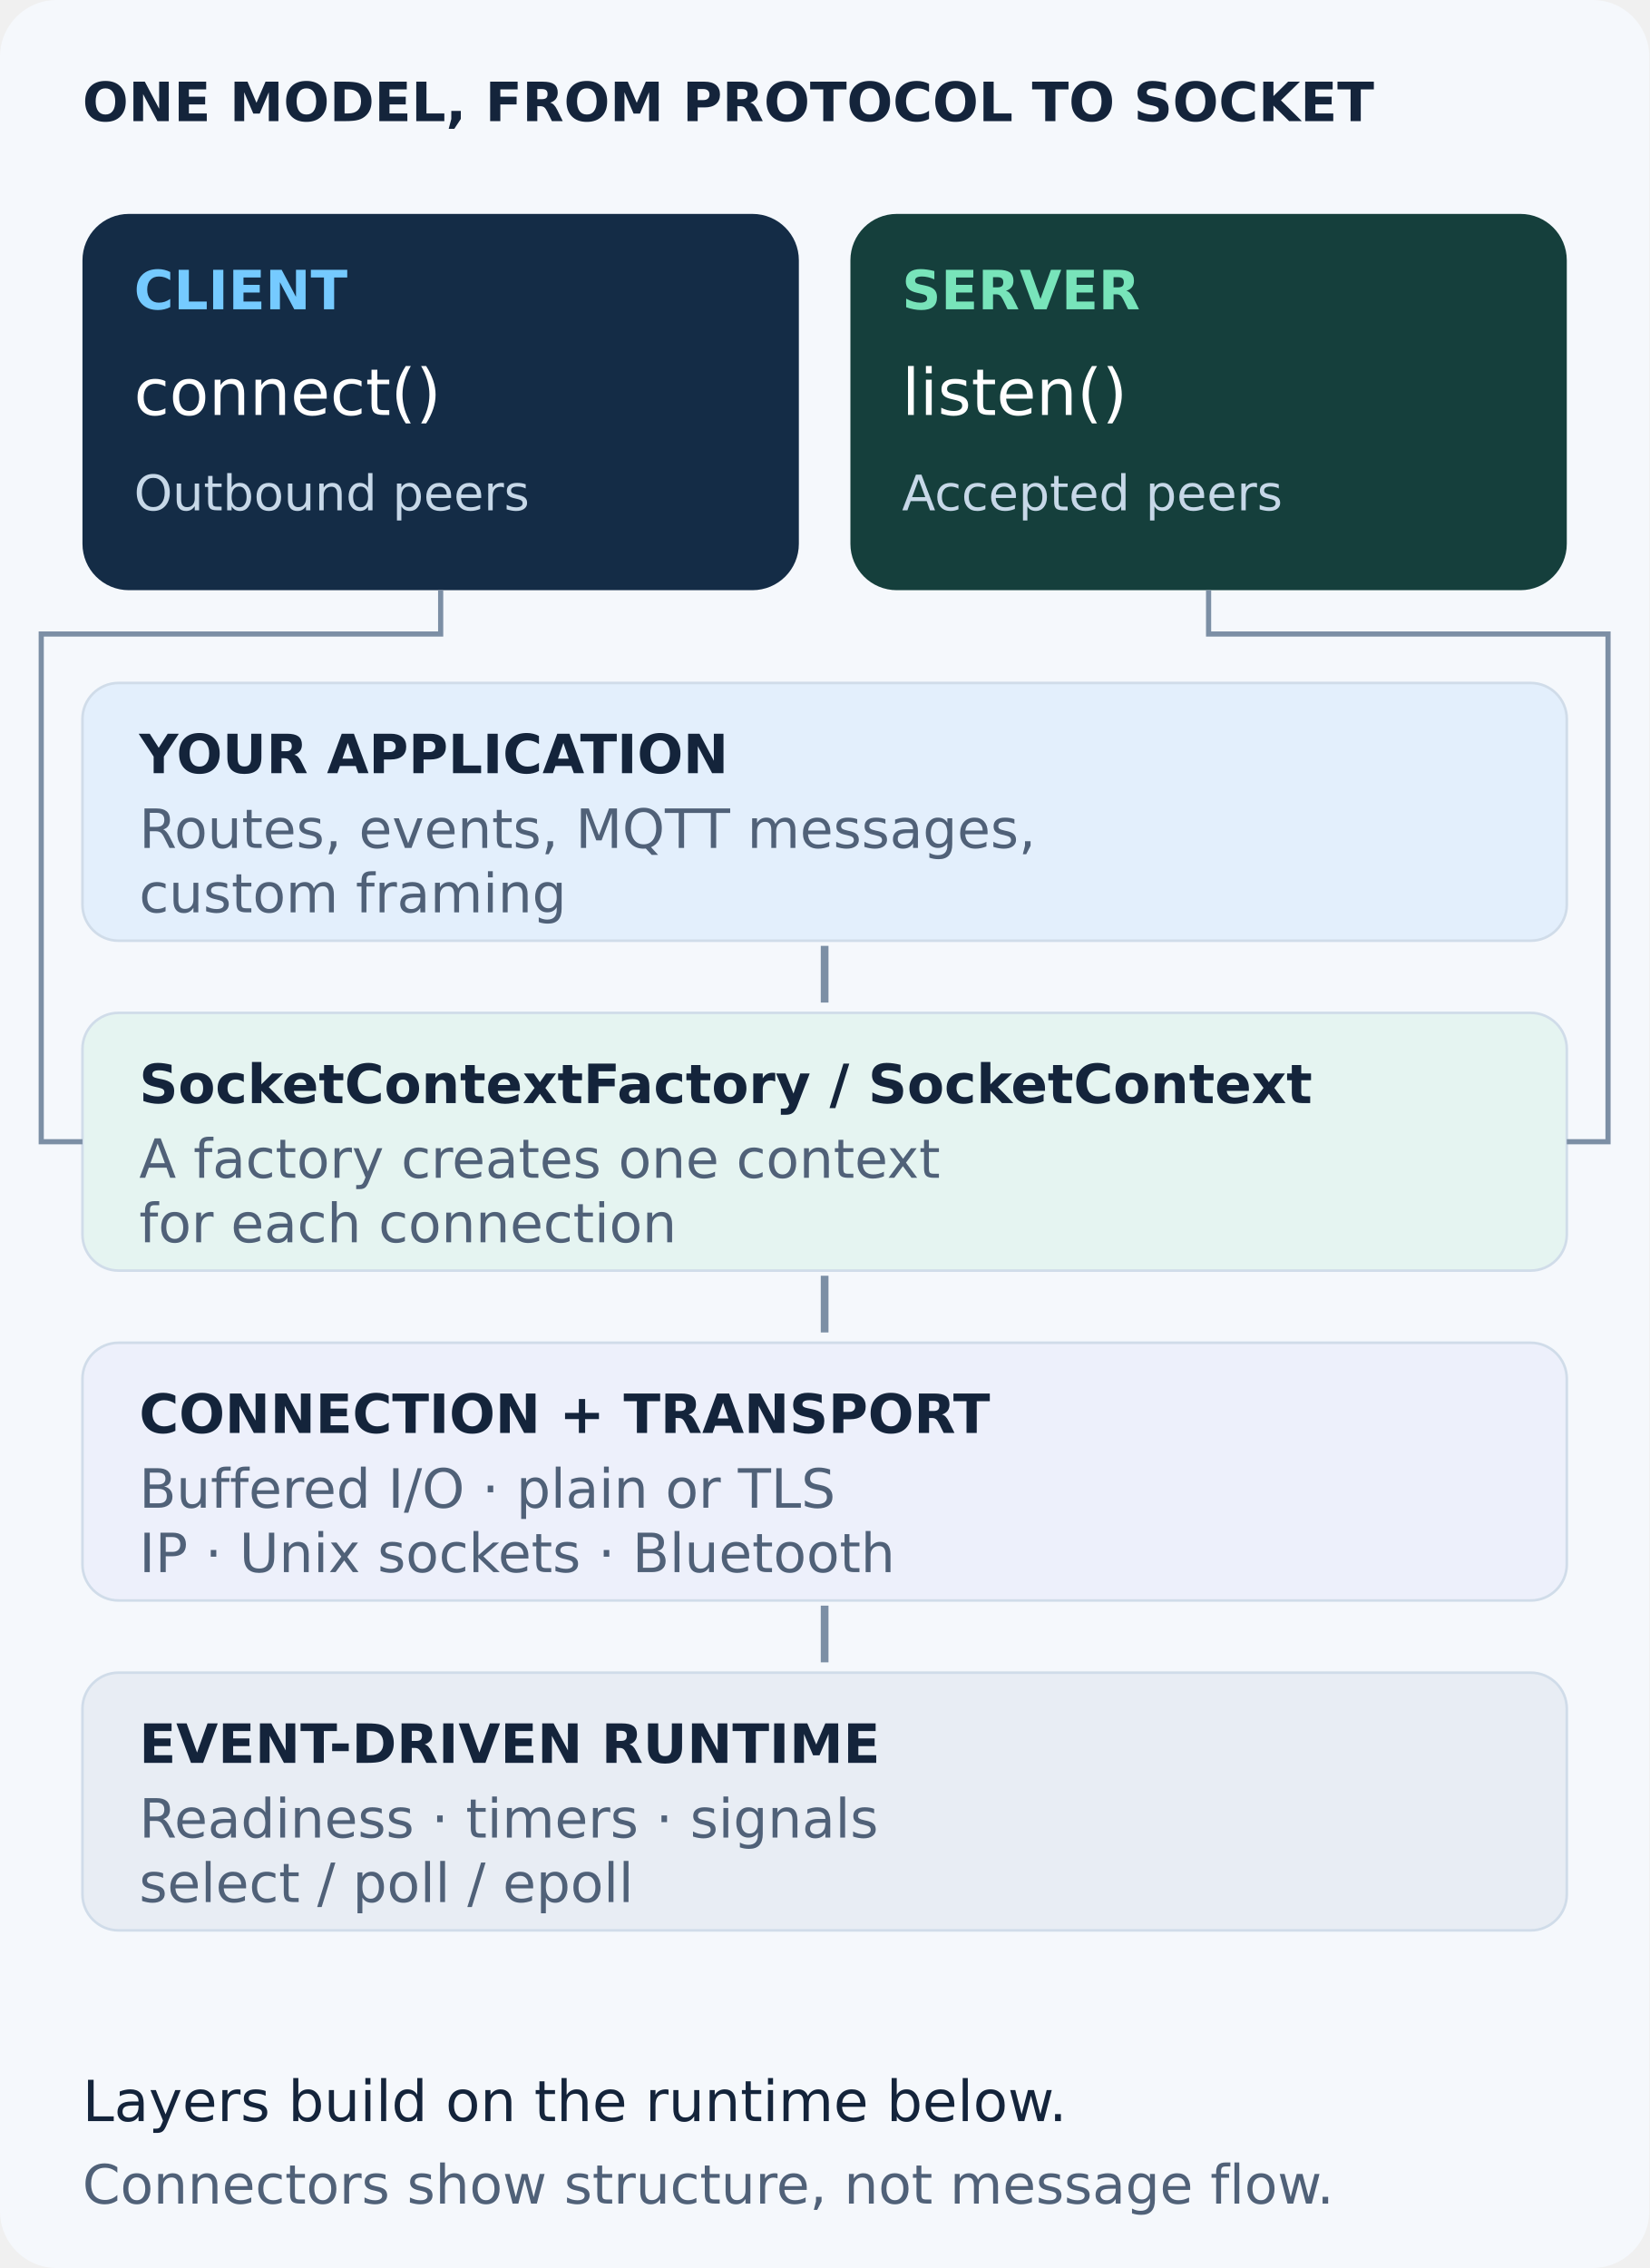
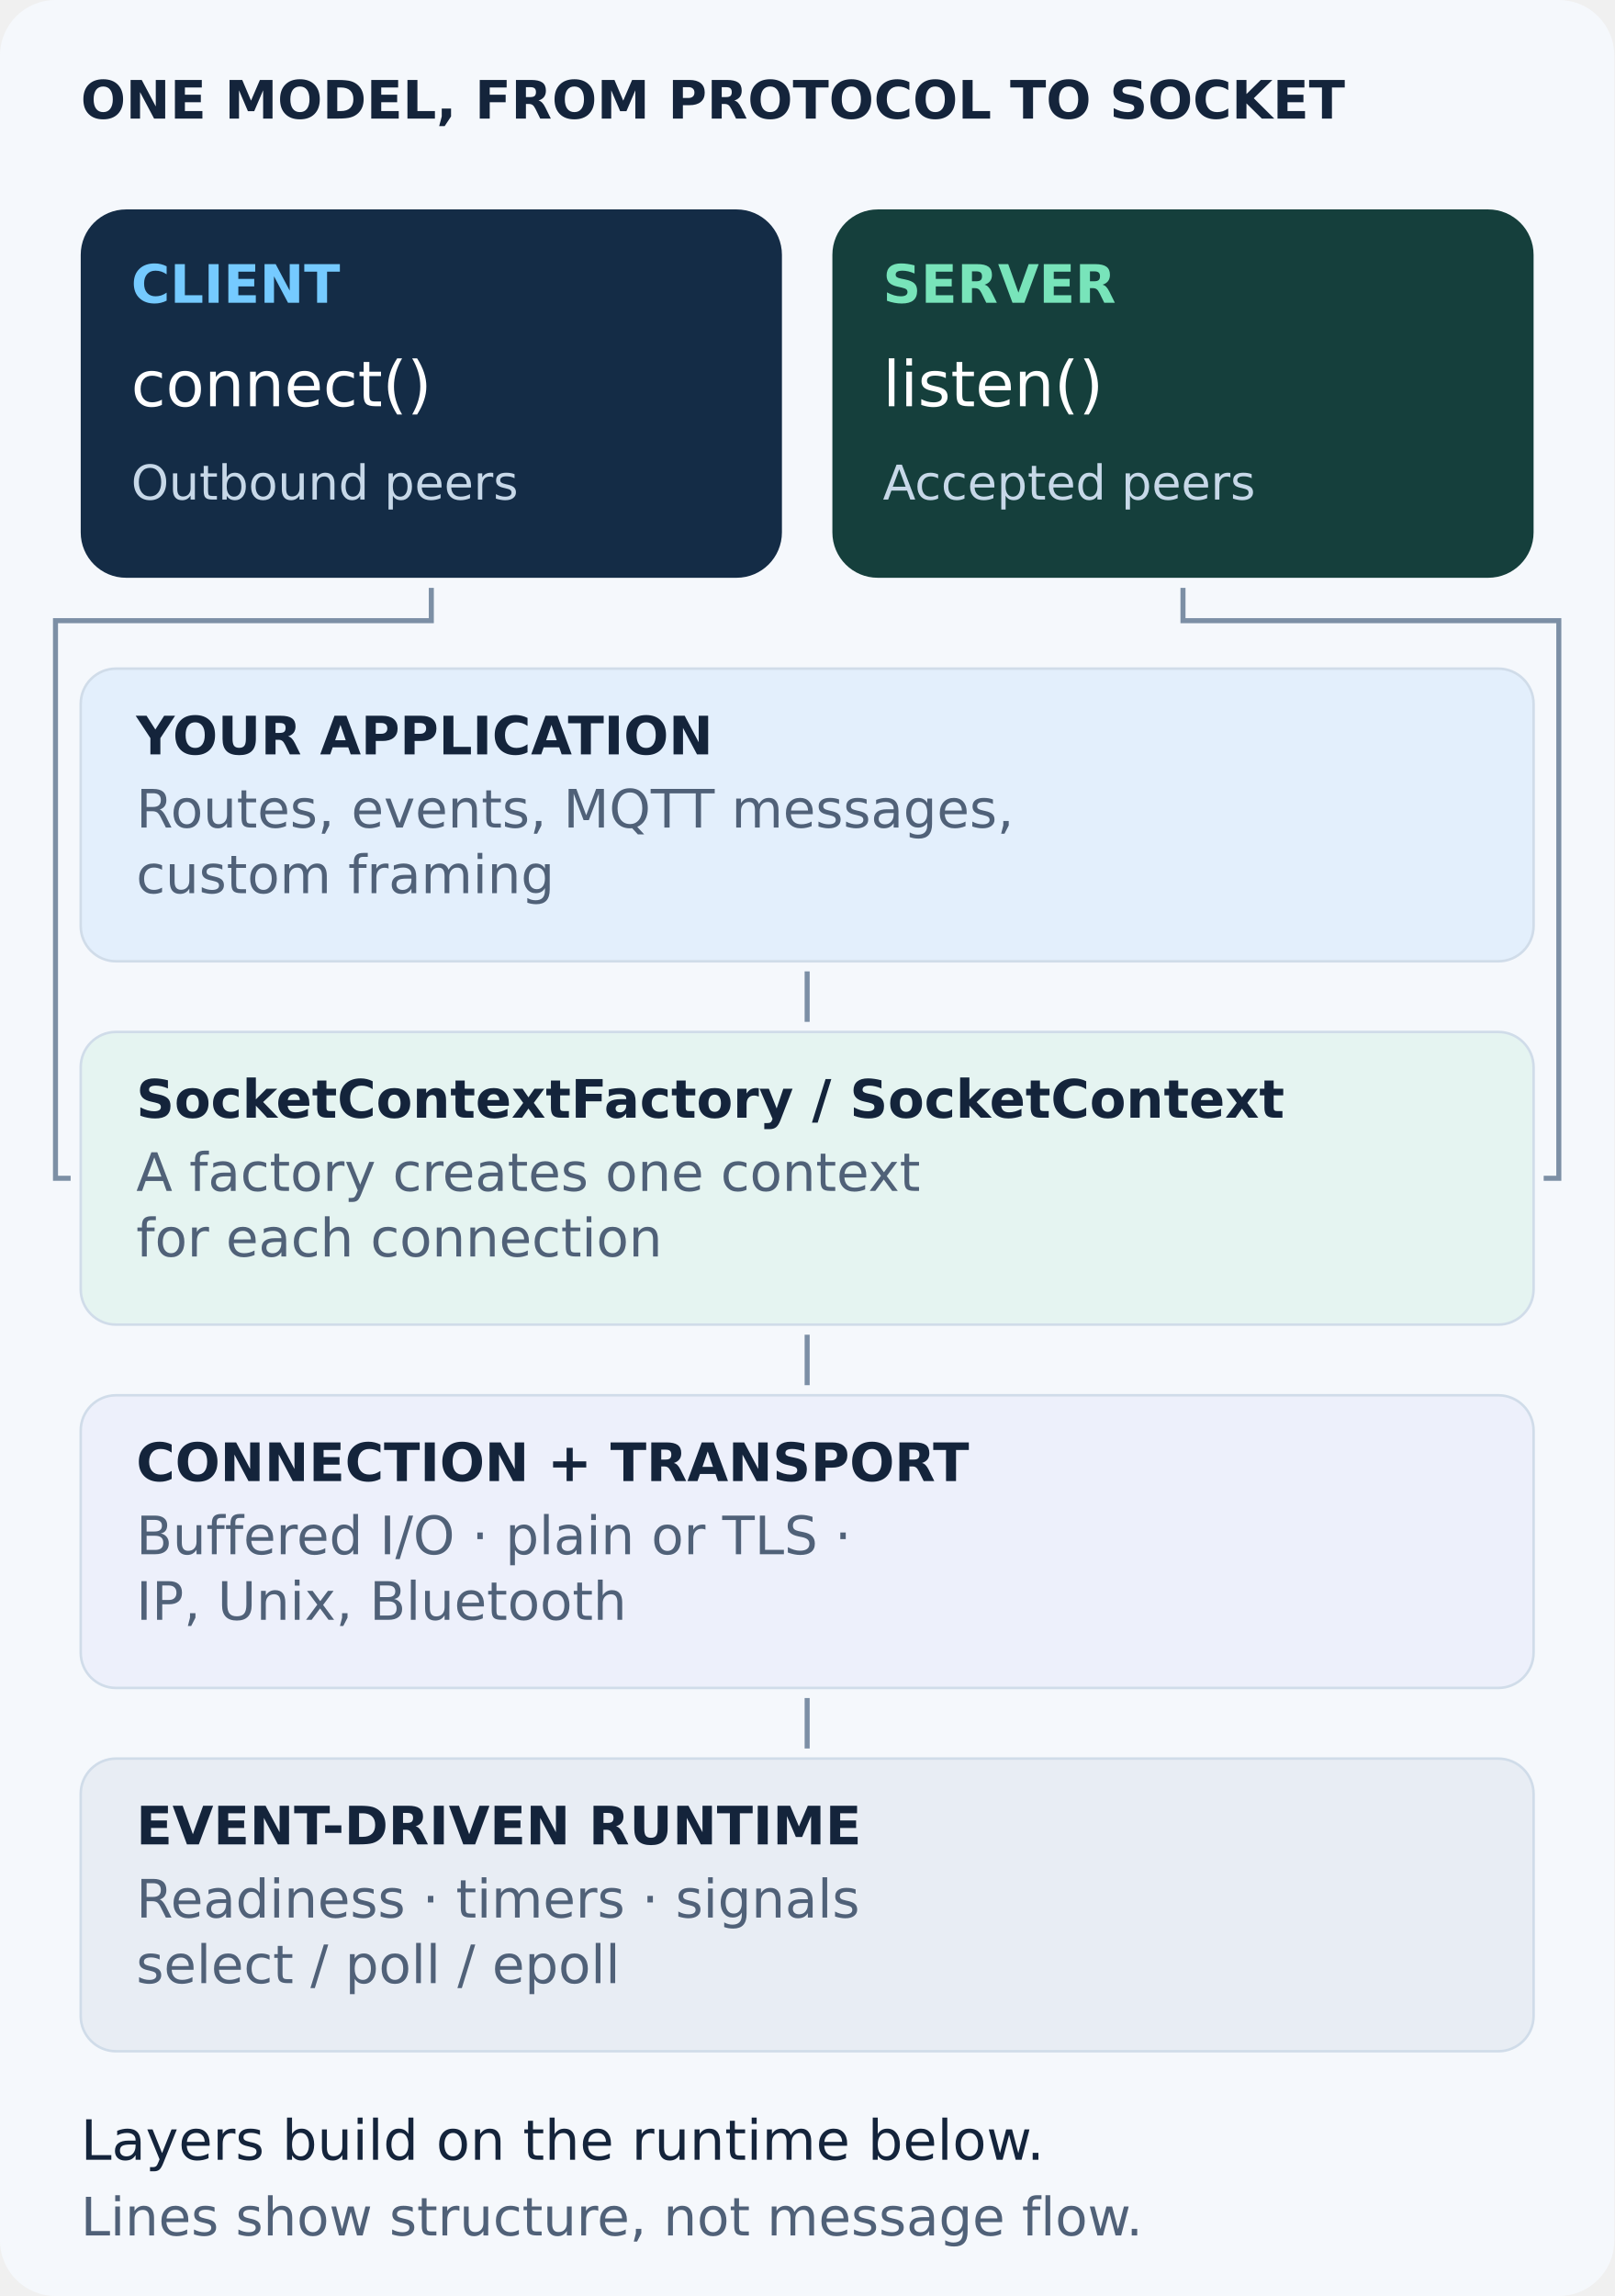
- <svg xmlns="http://www.w3.org/2000/svg" viewBox="0 0 640 880" role="img" aria-labelledby="snodec-architecture-mobile-title snodec-architecture-mobile-desc">
+ <svg xmlns="http://www.w3.org/2000/svg" viewBox="0 0 640 910" role="img" aria-labelledby="snodec-architecture-mobile-title snodec-architecture-mobile-desc">
  <defs>
    <linearGradient id="snodec-architecture-mobile-bg" x2="1" y2="1">
      <stop stop-color="#101f35" />
      <stop offset="1" stop-color="#172f47" />
    </linearGradient>
    <marker id="snodec-architecture-mobile-arrow" markerUnits="userSpaceOnUse" markerWidth="12" markerHeight="12" viewBox="0 0 8 8" refX="7" refY="4" orient="auto-start-reverse">
      <path d="M1 1L7 4L1 7" fill="none" stroke="#7c8fa5" stroke-width="1.5" />
    </marker>
  </defs>
  <g font-family="DejaVu Sans,Arial,sans-serif">
-     <rect x="0" y="0" width="640" height="880" rx="22" fill="#f5f8fc" stroke="none" />
+     <rect x="0" y="0" width="640" height="910" rx="22" fill="#f5f8fc" stroke="none" />
    <text x="32" y="47" font-size="21" fill="#14243b" font-weight="700">ONE MODEL, FROM PROTOCOL TO SOCKET</text>
-     <rect x="32" y="265" width="576" height="100" rx="14" fill="#e3effc" stroke="#d0dce9" />
-     <text x="54" y="300" font-size="21" fill="#14243b" font-weight="700">YOUR APPLICATION</text>
-     <text x="54" y="329" font-size="21" fill="#506178" font-weight="400">Routes, events, MQTT messages,</text>
+     <rect x="32" y="265" width="576" height="116" rx="14" fill="#e3effc" stroke="#d0dce9" />
+     <text x="54" y="299" font-size="21" fill="#14243b" font-weight="700">YOUR APPLICATION</text>
+     <text x="54" y="328" font-size="21" fill="#506178" font-weight="400">Routes, events, MQTT messages,</text>
    <text x="54" y="354" font-size="21" fill="#506178" font-weight="400">custom framing</text>
-     <path d="M320 367L320 389" fill="none" stroke="#7c8fa5" stroke-width="3" />
-     <rect x="32" y="393" width="576" height="100" rx="14" fill="#e5f4f1" stroke="#d0dce9" />
-     <text x="54" y="428" font-size="21" fill="#14243b" font-weight="700">SocketContextFactory / SocketContext</text>
-     <text x="54" y="457" font-size="21" fill="#506178" font-weight="400">A factory creates one context</text>
-     <text x="54" y="482" font-size="21" fill="#506178" font-weight="400">for each connection</text>
-     <path d="M320 495L320 517" fill="none" stroke="#7c8fa5" stroke-width="3" />
-     <rect x="32" y="521" width="576" height="100" rx="14" fill="#edf0fb" stroke="#d0dce9" />
-     <text x="54" y="556" font-size="21" fill="#14243b" font-weight="700">CONNECTION + TRANSPORT</text>
-     <text x="54" y="585" font-size="21" fill="#506178" font-weight="400">Buffered I/O · plain or TLS</text>
-     <text x="54" y="610" font-size="21" fill="#506178" font-weight="400">IP · Unix sockets · Bluetooth</text>
-     <path d="M320 623L320 645" fill="none" stroke="#7c8fa5" stroke-width="3" />
-     <rect x="32" y="649" width="576" height="100" rx="14" fill="#e8edf4" stroke="#d0dce9" />
-     <text x="54" y="684" font-size="21" fill="#14243b" font-weight="700">EVENT-DRIVEN RUNTIME</text>
-     <text x="54" y="713" font-size="21" fill="#506178" font-weight="400">Readiness · timers · signals</text>
-     <text x="54" y="738" font-size="21" fill="#506178" font-weight="400">select / poll / epoll</text>
+     <path d="M320 385V405" fill="none" stroke="#7c8fa5" stroke-width="2" />
+     <rect x="32" y="409" width="576" height="116" rx="14" fill="#e5f4f1" stroke="#d0dce9" />
+     <text x="54" y="443" font-size="21" fill="#14243b" font-weight="700">SocketContextFactory / SocketContext</text>
+     <text x="54" y="472" font-size="21" fill="#506178" font-weight="400">A factory creates one context</text>
+     <text x="54" y="498" font-size="21" fill="#506178" font-weight="400">for each connection</text>
+     <path d="M320 529V549" fill="none" stroke="#7c8fa5" stroke-width="2" />
+     <rect x="32" y="553" width="576" height="116" rx="14" fill="#edf0fb" stroke="#d0dce9" />
+     <text x="54" y="587" font-size="21" fill="#14243b" font-weight="700">CONNECTION + TRANSPORT</text>
+     <text x="54" y="616" font-size="21" fill="#506178" font-weight="400">Buffered I/O · plain or TLS ·</text>
+     <text x="54" y="642" font-size="21" fill="#506178" font-weight="400">IP, Unix, Bluetooth</text>
+     <path d="M320 673V693" fill="none" stroke="#7c8fa5" stroke-width="2" />
+     <rect x="32" y="697" width="576" height="116" rx="14" fill="#e8edf4" stroke="#d0dce9" />
+     <text x="54" y="731" font-size="21" fill="#14243b" font-weight="700">EVENT-DRIVEN RUNTIME</text>
+     <text x="54" y="760" font-size="21" fill="#506178" font-weight="400">Readiness · timers · signals</text>
+     <text x="54" y="786" font-size="21" fill="#506178" font-weight="400">select / poll / epoll</text>
    <rect x="32" y="83" width="278" height="146" rx="18" fill="#142c46" stroke="none" />
    <rect x="330" y="83" width="278" height="146" rx="18" fill="#153f3c" stroke="none" />
    <text x="52" y="120" font-size="21" fill="#75caff" font-weight="700">CLIENT</text>
    <text x="52" y="161" font-size="25" fill="#ffffff" font-weight="400">connect()</text>
    <text x="52" y="198" font-size="19" fill="#c7d8e8" font-weight="400">Outbound peers</text>
    <text x="350" y="120" font-size="21" fill="#78e4ba" font-weight="700">SERVER</text>
    <text x="350" y="161" font-size="25" fill="#ffffff" font-weight="400">listen()</text>
    <text x="350" y="198" font-size="19" fill="#c7d8e8" font-weight="400">Accepted peers</text>
-     <path d="M171 229V246H16V443H32M469 229V246H624V443H608" fill="none" stroke="#7c8fa5" stroke-width="2" />
-     <text x="32" y="823" font-size="22" fill="#14243b" font-weight="400">Layers build on the runtime below.</text>
-     <text x="32" y="855" font-size="21" fill="#506178" font-weight="400">Connectors show structure, not message flow.</text>
+     <path d="M171 233V246H22V467H28M469 233V246H618V467H612" fill="none" stroke="#7c8fa5" stroke-width="2" />
+     <text x="32" y="856" font-size="22" fill="#14243b" font-weight="400">Layers build on the runtime below.</text>
+     <text x="32" y="886" font-size="21" fill="#506178" font-weight="400">Lines show structure, not message flow.</text>
  </g>
</svg>
